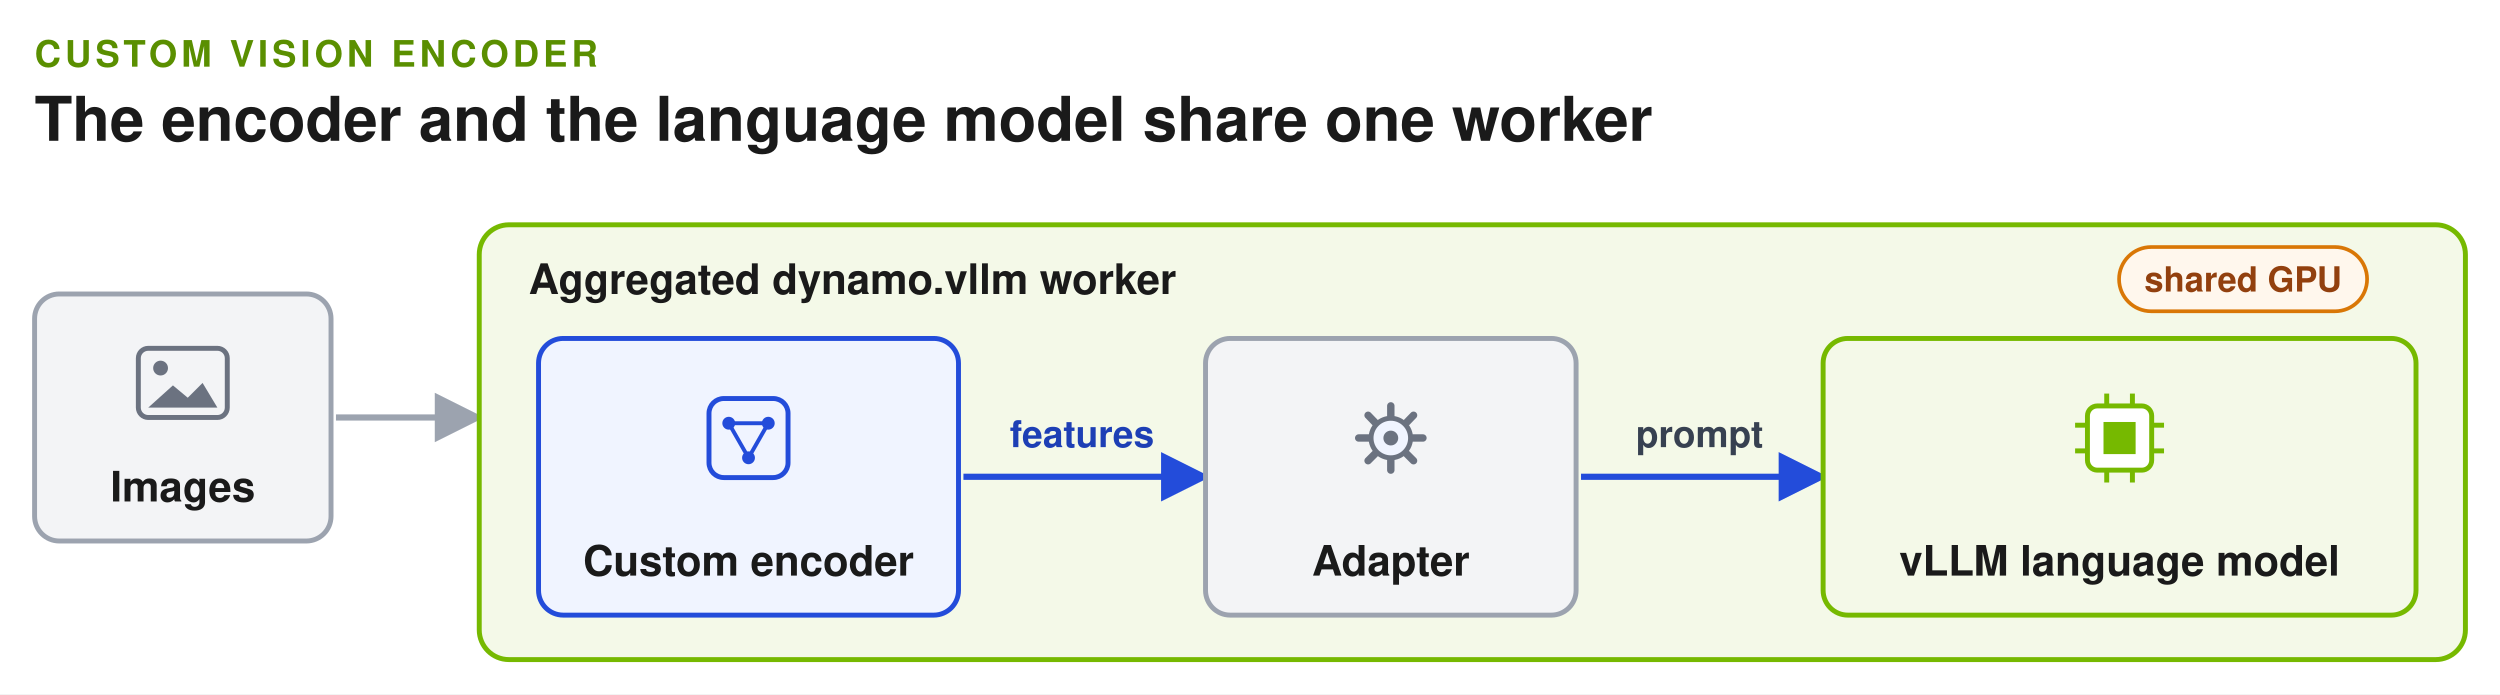
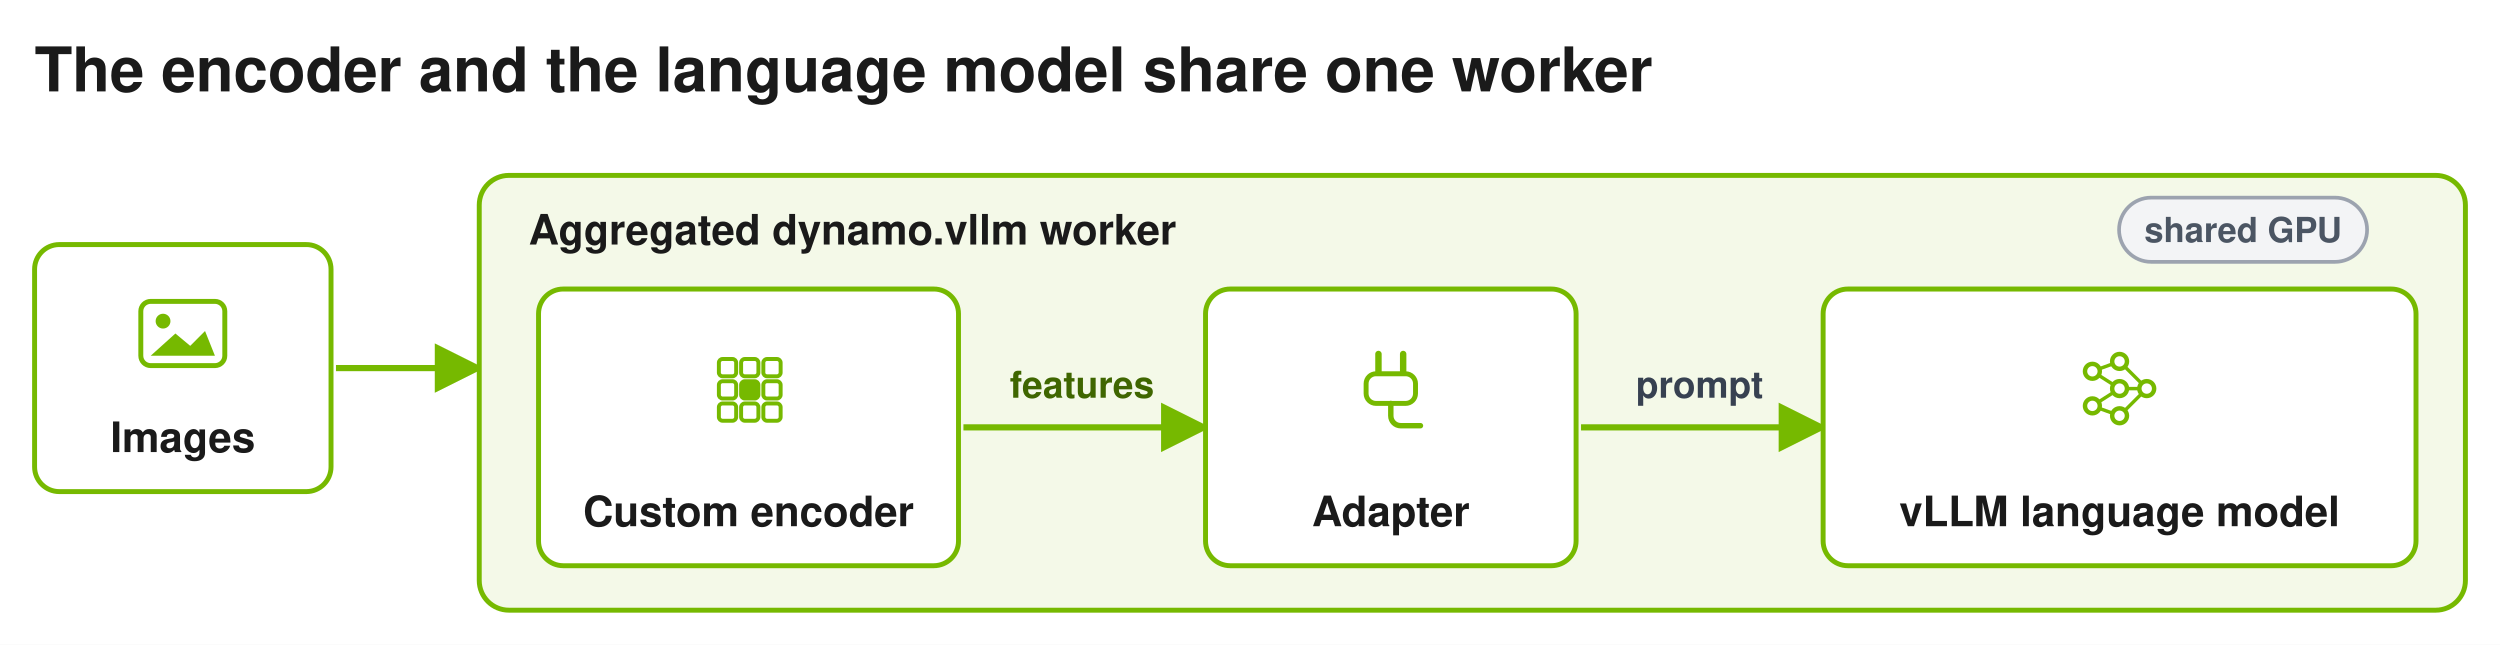
- <svg xmlns="http://www.w3.org/2000/svg" width="1012" height="281" viewBox="22 9 1012 281" role="img" aria-labelledby="title desc" font-family="Helvetica, Arial, sans-serif">
+ <svg xmlns="http://www.w3.org/2000/svg" width="1012" height="261" viewBox="22 29 1012 261" role="img" aria-labelledby="title desc" font-family="Helvetica, Arial, sans-serif">
  <defs>
    <marker id="arrow" viewBox="0 0 10 10" refX="8" refY="5" markerWidth="8" markerHeight="8" orient="auto">
-       <path d="M0,0 L10,5 L0,10 z" fill="#234CDA" />
+       <path d="M0,0 L10,5 L0,10 z" fill="#76B900" />
    </marker>
    <marker id="arrow-green" viewBox="0 0 10 10" refX="8" refY="5" markerWidth="8" markerHeight="8" orient="auto">
      <path d="M0,0 L10,5 L0,10 z" fill="#76B900" />
    </marker>
    <marker id="arrow-gray" viewBox="0 0 10 10" refX="8" refY="5" markerWidth="8" markerHeight="8" orient="auto">
      <path d="M0,0 L10,5 L0,10 z" fill="#9CA3AF" />
    </marker>
+     <marker id="arrow-amber" viewBox="0 0 10 10" refX="8" refY="5" markerWidth="8" markerHeight="8" orient="auto">
+       <path d="M0,0 L10,5 L0,10 z" fill="#D97706" />
+     </marker>
    <marker id="arrow-green-start" viewBox="0 0 10 10" refX="8" refY="5" markerWidth="8" markerHeight="8" orient="auto-start-reverse">
      <path d="M0,0 L10,5 L0,10 z" fill="#76B900" />
    </marker>
+     <marker id="arrow-blue-start" viewBox="0 0 10 10" refX="8" refY="5" markerWidth="8" markerHeight="8" orient="auto-start-reverse">
+       <path d="M0,0 L10,5 L0,10 z" fill="#76B900" />
+     </marker>
  </defs>
-   <rect x="22" y="9" width="1012" height="281" fill="#FFFFFF" />
-   <text x="36" y="36" font-size="14.8" font-weight="700" letter-spacing="1.6" fill="#5A8F00">CUSTOM VISION ENCODER</text>
+   <rect x="22" y="29" width="1012" height="261" fill="#FFFFFF" />
  <text x="36" y="66" font-size="25.0" font-weight="700" fill="#1A1A1A">The encoder and the language model share one worker</text>
-   <rect x="36" y="128" width="120" height="100" rx="10" fill="#F3F4F6" stroke="#9CA3AF" stroke-width="2" />
-   <rect x="78.0" y="150.0" width="36" height="28" rx="4" fill="#F3F4F6" stroke="#6B7280" stroke-width="2" />
-   <circle cx="87.0" cy="158.0" r="3" fill="#6B7280" />
-   <polygon points="82.0,174.0 92.0,165.0 98.0,170.0 104.0,164.0 110.0,174.0" fill="#6B7280" />
+   <rect x="36" y="128" width="120" height="100" rx="10" fill="#FFFFFF" stroke="#76B900" stroke-width="2" />
+   <rect x="79.0" y="151.0" width="34" height="26" rx="4" fill="#FFFFFF" stroke="#76B900" stroke-width="2" />
+   <circle cx="88.0" cy="159.0" r="3" fill="#76B900" />
+   <polygon points="83.0,173.0 93.0,164.0 99.0,169.0 105.0,163.0 109.0,173.0" fill="#76B900" />
  <text x="96.0" y="212" font-size="17" font-weight="700" fill="#1A1A1A" text-anchor="middle">Images</text>
-   <line x1="158" y1="178" x2="214" y2="178" stroke="#9CA3AF" stroke-width="2.5" marker-end="url(#arrow-gray)" />
+   <line x1="158" y1="178" x2="214" y2="178" stroke="#76B900" stroke-width="2.5" marker-end="url(#arrow-green)" />
  <rect x="216" y="100" width="804" height="176" rx="12" fill="#F4F9E8" stroke="#76B900" stroke-width="2" />
  <text x="236" y="128" font-size="17" font-weight="700" fill="#1A1A1A" text-anchor="start">Aggregated dynamo.vllm worker</text>
-   <rect x="879.8" y="109" width="100.4" height="26" rx="13" fill="#FFF7ED" stroke="#D97706" stroke-width="1.5" />
-   <text x="930" y="127" font-size="14" font-weight="700" fill="#92400E" text-anchor="middle">shared GPU</text>
-   <rect x="240" y="146" width="170" height="112" rx="10" fill="#F0F4FF" stroke="#234CDA" stroke-width="2" />
-   <rect x="309.0" y="170.32" width="32" height="32" rx="6" fill="#F0F4FF" stroke="#234CDA" stroke-width="2" />
-   <polyline points="317.0,180.32 333.0,180.32 325.0,194.32 317.0,180.32" fill="none" stroke="#234CDA" stroke-width="1.6" />
-   <circle cx="317.0" cy="180.32" r="2.6" fill="#234CDA" />
-   <circle cx="333.0" cy="180.32" r="2.6" fill="#234CDA" />
-   <circle cx="325.0" cy="194.32" r="2.6" fill="#234CDA" />
+   <rect x="879.8" y="109" width="100.4" height="26" rx="13" fill="#F3F4F6" stroke="#9CA3AF" stroke-width="1.5" />
+   <text x="930" y="127" font-size="14" font-weight="700" fill="#4B5563" text-anchor="middle">shared GPU</text>
+   <rect x="240" y="146" width="170" height="112" rx="10" fill="#FFFFFF" stroke="#76B900" stroke-width="2" />
+   <rect x="313.0" y="174.32" width="7" height="7" rx="1.5" fill="#FFFFFF" stroke="#76B900" stroke-width="1.6" />
+   <rect x="313.0" y="183.32" width="7" height="7" rx="1.5" fill="#FFFFFF" stroke="#76B900" stroke-width="1.6" />
+   <rect x="313.0" y="192.32" width="7" height="7" rx="1.5" fill="#FFFFFF" stroke="#76B900" stroke-width="1.6" />
+   <rect x="322.0" y="174.32" width="7" height="7" rx="1.5" fill="#FFFFFF" stroke="#76B900" stroke-width="1.6" />
+   <rect x="322.0" y="183.32" width="7" height="7" rx="1.5" fill="#76B900" stroke="#76B900" stroke-width="1.6" />
+   <rect x="322.0" y="192.32" width="7" height="7" rx="1.5" fill="#FFFFFF" stroke="#76B900" stroke-width="1.6" />
+   <rect x="331.0" y="174.32" width="7" height="7" rx="1.5" fill="#FFFFFF" stroke="#76B900" stroke-width="1.6" />
+   <rect x="331.0" y="183.32" width="7" height="7" rx="1.5" fill="#FFFFFF" stroke="#76B900" stroke-width="1.6" />
+   <rect x="331.0" y="192.32" width="7" height="7" rx="1.5" fill="#FFFFFF" stroke="#76B900" stroke-width="1.6" />
  <text x="325.0" y="242" font-size="17" font-weight="700" fill="#1A1A1A" text-anchor="middle">Custom encoder</text>
-   <line x1="412" y1="202" x2="508" y2="202" stroke="#234CDA" stroke-width="2.5" marker-end="url(#arrow)" />
-   <text x="460" y="190" font-size="15" font-weight="700" fill="#1D3FB5" text-anchor="middle">features</text>
-   <rect x="510" y="146" width="150" height="112" rx="10" fill="#F3F4F6" stroke="#9CA3AF" stroke-width="2" />
-   <circle cx="585.0" cy="186.32" r="8" fill="#F0F4FF" stroke="#6B7280" stroke-width="2" />
-   <circle cx="585.0" cy="186.32" r="3" fill="#6B7280" />
-   <line x1="594.0" y1="186.3" x2="598.0" y2="186.3" stroke="#6B7280" stroke-width="3" stroke-linecap="round" />
-   <line x1="591.4" y1="192.7" x2="594.2" y2="195.5" stroke="#6B7280" stroke-width="3" stroke-linecap="round" />
-   <line x1="585.0" y1="195.3" x2="585.0" y2="199.3" stroke="#6B7280" stroke-width="3" stroke-linecap="round" />
-   <line x1="578.6" y1="192.7" x2="575.8" y2="195.5" stroke="#6B7280" stroke-width="3" stroke-linecap="round" />
-   <line x1="576.0" y1="186.3" x2="572.0" y2="186.3" stroke="#6B7280" stroke-width="3" stroke-linecap="round" />
-   <line x1="578.6" y1="180.0" x2="575.8" y2="177.1" stroke="#6B7280" stroke-width="3" stroke-linecap="round" />
-   <line x1="585.0" y1="177.3" x2="585.0" y2="173.3" stroke="#6B7280" stroke-width="3" stroke-linecap="round" />
-   <line x1="591.4" y1="180.0" x2="594.2" y2="177.1" stroke="#6B7280" stroke-width="3" stroke-linecap="round" />
+   <line x1="412" y1="202" x2="508" y2="202" stroke="#76B900" stroke-width="2.5" marker-end="url(#arrow-green)" />
+   <text x="460" y="190" font-size="15" font-weight="700" fill="#3F6600" text-anchor="middle">features</text>
+   <rect x="510" y="146" width="150" height="112" rx="10" fill="#FFFFFF" stroke="#76B900" stroke-width="2" />
+   <line x1="580.0" y1="172.3" x2="580.0" y2="180.3" stroke="#76B900" stroke-width="2.6" stroke-linecap="round" />
+   <line x1="590.0" y1="172.3" x2="590.0" y2="180.3" stroke="#76B900" stroke-width="2.6" stroke-linecap="round" />
+   <rect x="575.0" y="180.3" width="20" height="12" rx="4" fill="#FFFFFF" stroke="#76B900" stroke-width="2" />
+   <path d="M585.0,192.32 v5 a4,4 0 0 0 4,4 h8" fill="none" stroke="#76B900" stroke-width="2.2" stroke-linecap="round" />
  <text x="585.0" y="242" font-size="17" font-weight="700" fill="#1A1A1A" text-anchor="middle">Adapter</text>
-   <line x1="662" y1="202" x2="758" y2="202" stroke="#234CDA" stroke-width="2.5" marker-end="url(#arrow)" />
+   <line x1="662" y1="202" x2="758" y2="202" stroke="#76B900" stroke-width="2.5" marker-end="url(#arrow-green)" />
  <text x="710" y="190" font-size="15" font-weight="700" fill="#374151" text-anchor="middle">prompt</text>
-   <rect x="760" y="146" width="240" height="112" rx="10" fill="#F4F9E8" stroke="#76B900" stroke-width="2" />
-   <rect x="867.0" y="173.32" width="26" height="26" rx="4" fill="#FFFFFF" stroke="#76B900" stroke-width="2" />
-   <rect x="873.5" y="179.82" width="13.0" height="13.0" fill="#76B900" />
-   <line x1="874.8" y1="168.32" x2="874.8" y2="173.32" stroke="#76B900" stroke-width="2" />
-   <line x1="874.8" y1="199.32" x2="874.8" y2="204.32" stroke="#76B900" stroke-width="2" />
-   <line x1="862.0" y1="181.12" x2="867.0" y2="181.12" stroke="#76B900" stroke-width="2" />
-   <line x1="893.0" y1="181.12" x2="898.0" y2="181.12" stroke="#76B900" stroke-width="2" />
-   <line x1="885.2" y1="168.32" x2="885.2" y2="173.32" stroke="#76B900" stroke-width="2" />
-   <line x1="885.2" y1="199.32" x2="885.2" y2="204.32" stroke="#76B900" stroke-width="2" />
-   <line x1="862.0" y1="191.52" x2="867.0" y2="191.52" stroke="#76B900" stroke-width="2" />
-   <line x1="893.0" y1="191.52" x2="898.0" y2="191.52" stroke="#76B900" stroke-width="2" />
+   <rect x="760" y="146" width="240" height="112" rx="10" fill="#FFFFFF" stroke="#76B900" stroke-width="2" />
+   <line x1="869.0" y1="179.3" x2="880.0" y2="175.3" stroke="#76B900" stroke-width="1.4" stroke-linecap="round" />
+   <line x1="869.0" y1="179.3" x2="880.0" y2="186.3" stroke="#76B900" stroke-width="1.4" stroke-linecap="round" />
+   <line x1="869.0" y1="193.3" x2="880.0" y2="186.3" stroke="#76B900" stroke-width="1.4" stroke-linecap="round" />
+   <line x1="869.0" y1="193.3" x2="880.0" y2="197.3" stroke="#76B900" stroke-width="1.4" stroke-linecap="round" />
+   <line x1="880.0" y1="175.3" x2="891.0" y2="186.3" stroke="#76B900" stroke-width="1.4" stroke-linecap="round" />
+   <line x1="880.0" y1="186.3" x2="891.0" y2="186.3" stroke="#76B900" stroke-width="1.4" stroke-linecap="round" />
+   <line x1="880.0" y1="197.3" x2="891.0" y2="186.3" stroke="#76B900" stroke-width="1.4" stroke-linecap="round" />
+   <circle cx="869.0" cy="179.3" r="3" fill="#FFFFFF" stroke="#76B900" stroke-width="1.8" />
+   <circle cx="869.0" cy="193.3" r="3" fill="#FFFFFF" stroke="#76B900" stroke-width="1.8" />
+   <circle cx="880.0" cy="175.3" r="3" fill="#FFFFFF" stroke="#76B900" stroke-width="1.8" />
+   <circle cx="880.0" cy="186.3" r="3" fill="#FFFFFF" stroke="#76B900" stroke-width="1.8" />
+   <circle cx="880.0" cy="197.3" r="3" fill="#FFFFFF" stroke="#76B900" stroke-width="1.8" />
+   <circle cx="891.0" cy="186.3" r="3" fill="#FFFFFF" stroke="#76B900" stroke-width="1.8" />
  <text x="880.0" y="242" font-size="17" font-weight="700" fill="#1A1A1A" text-anchor="middle">vLLM language model</text>
</svg>
